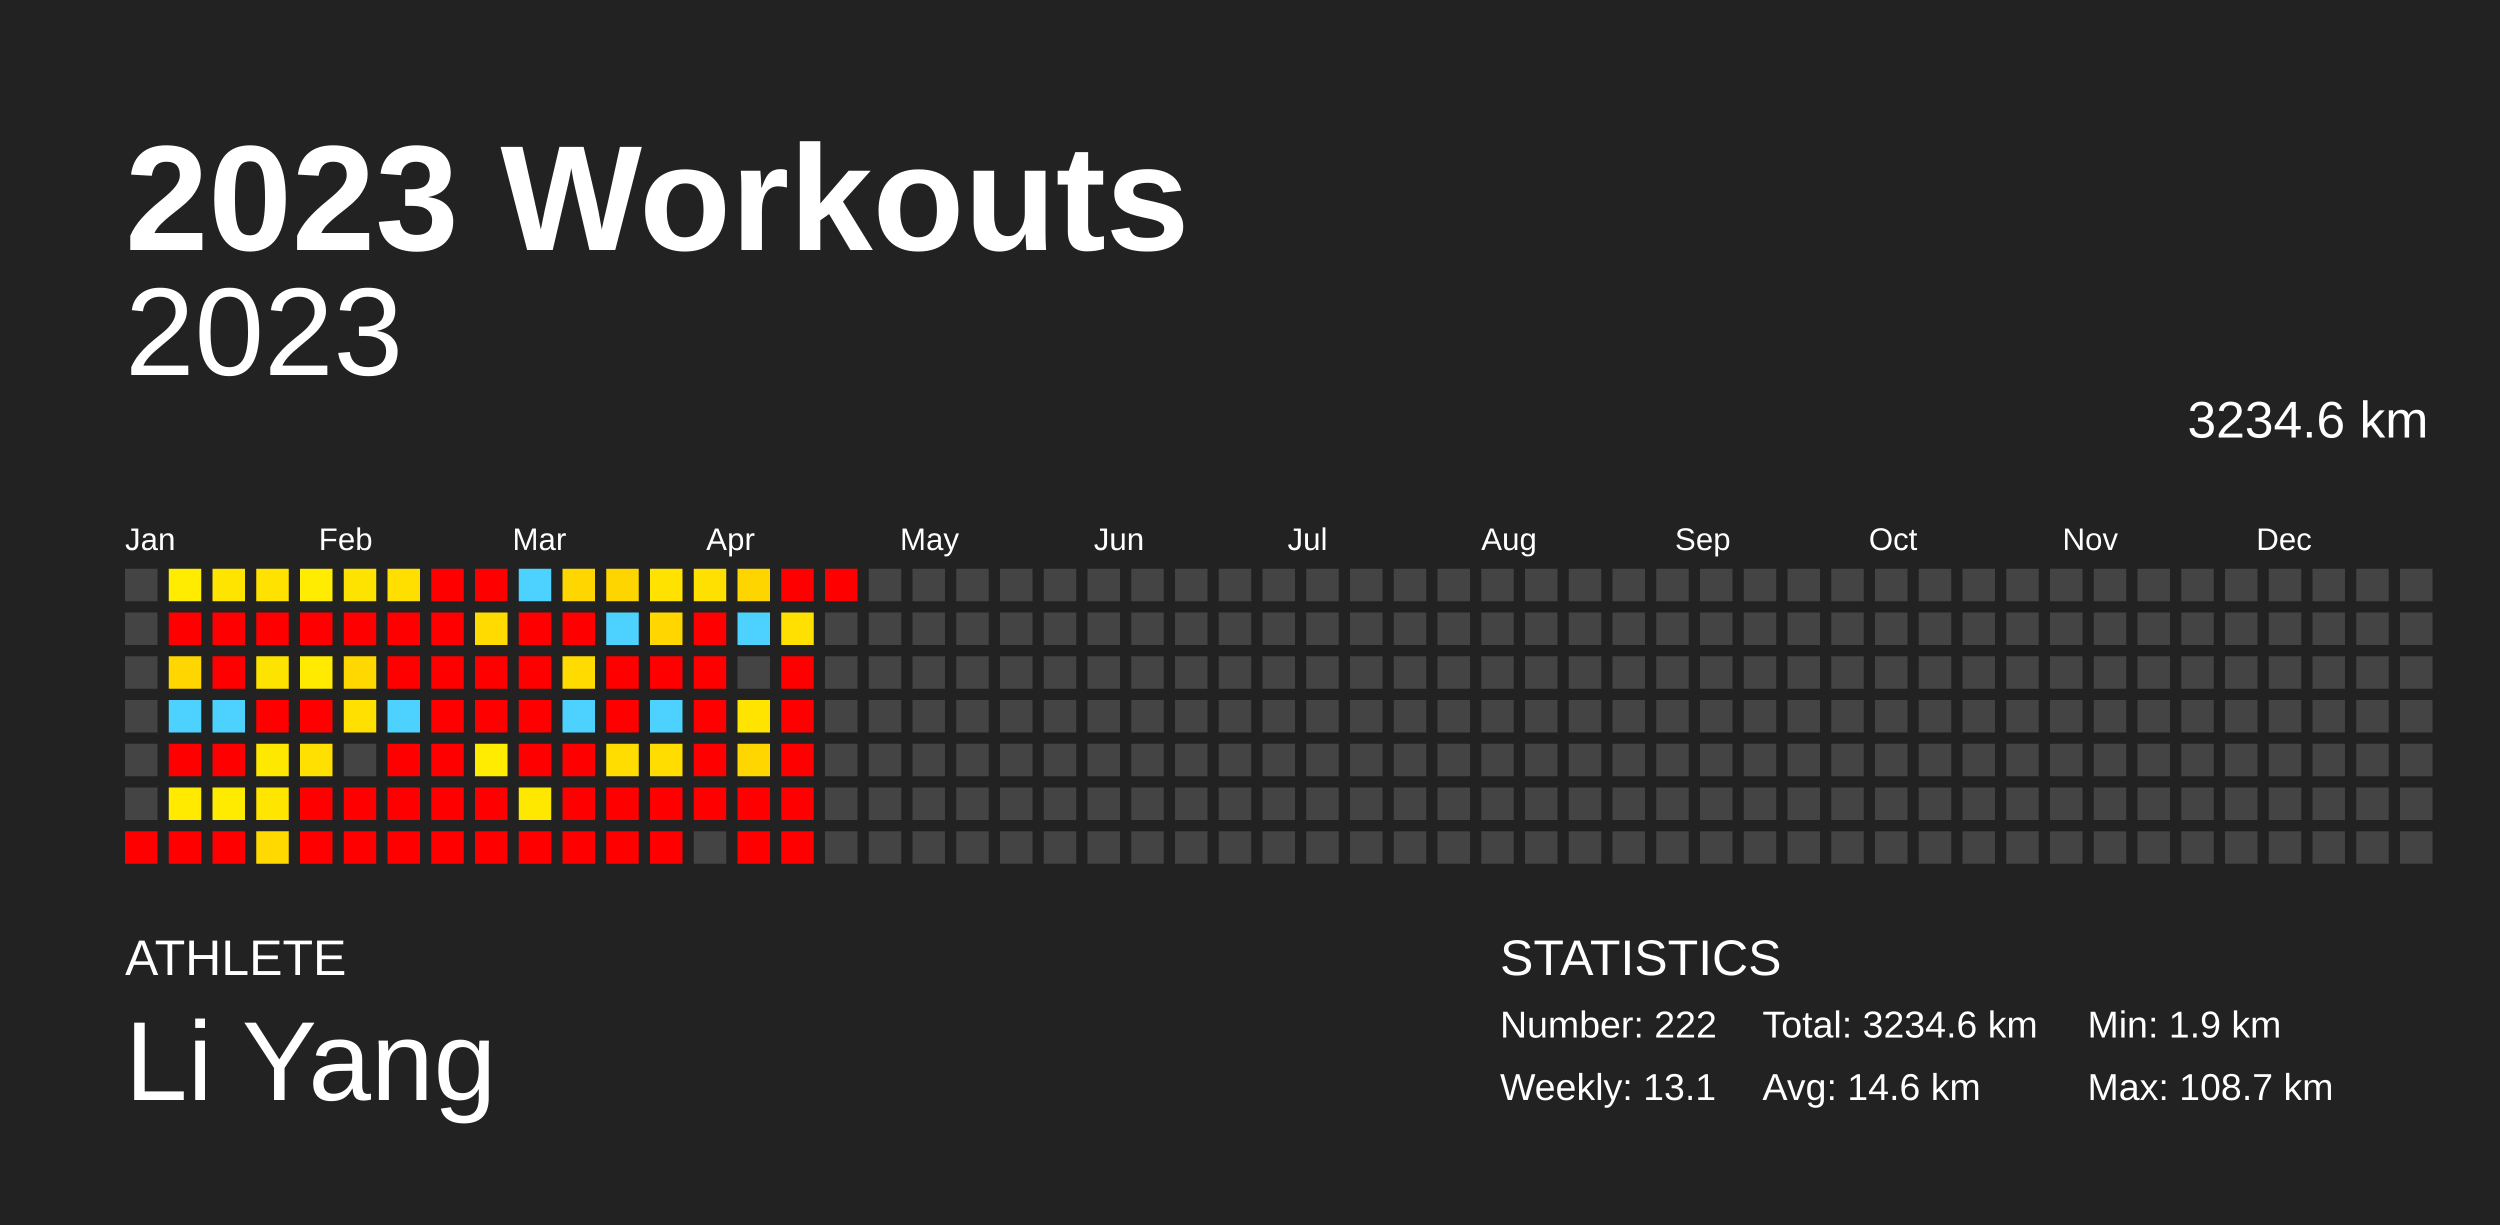
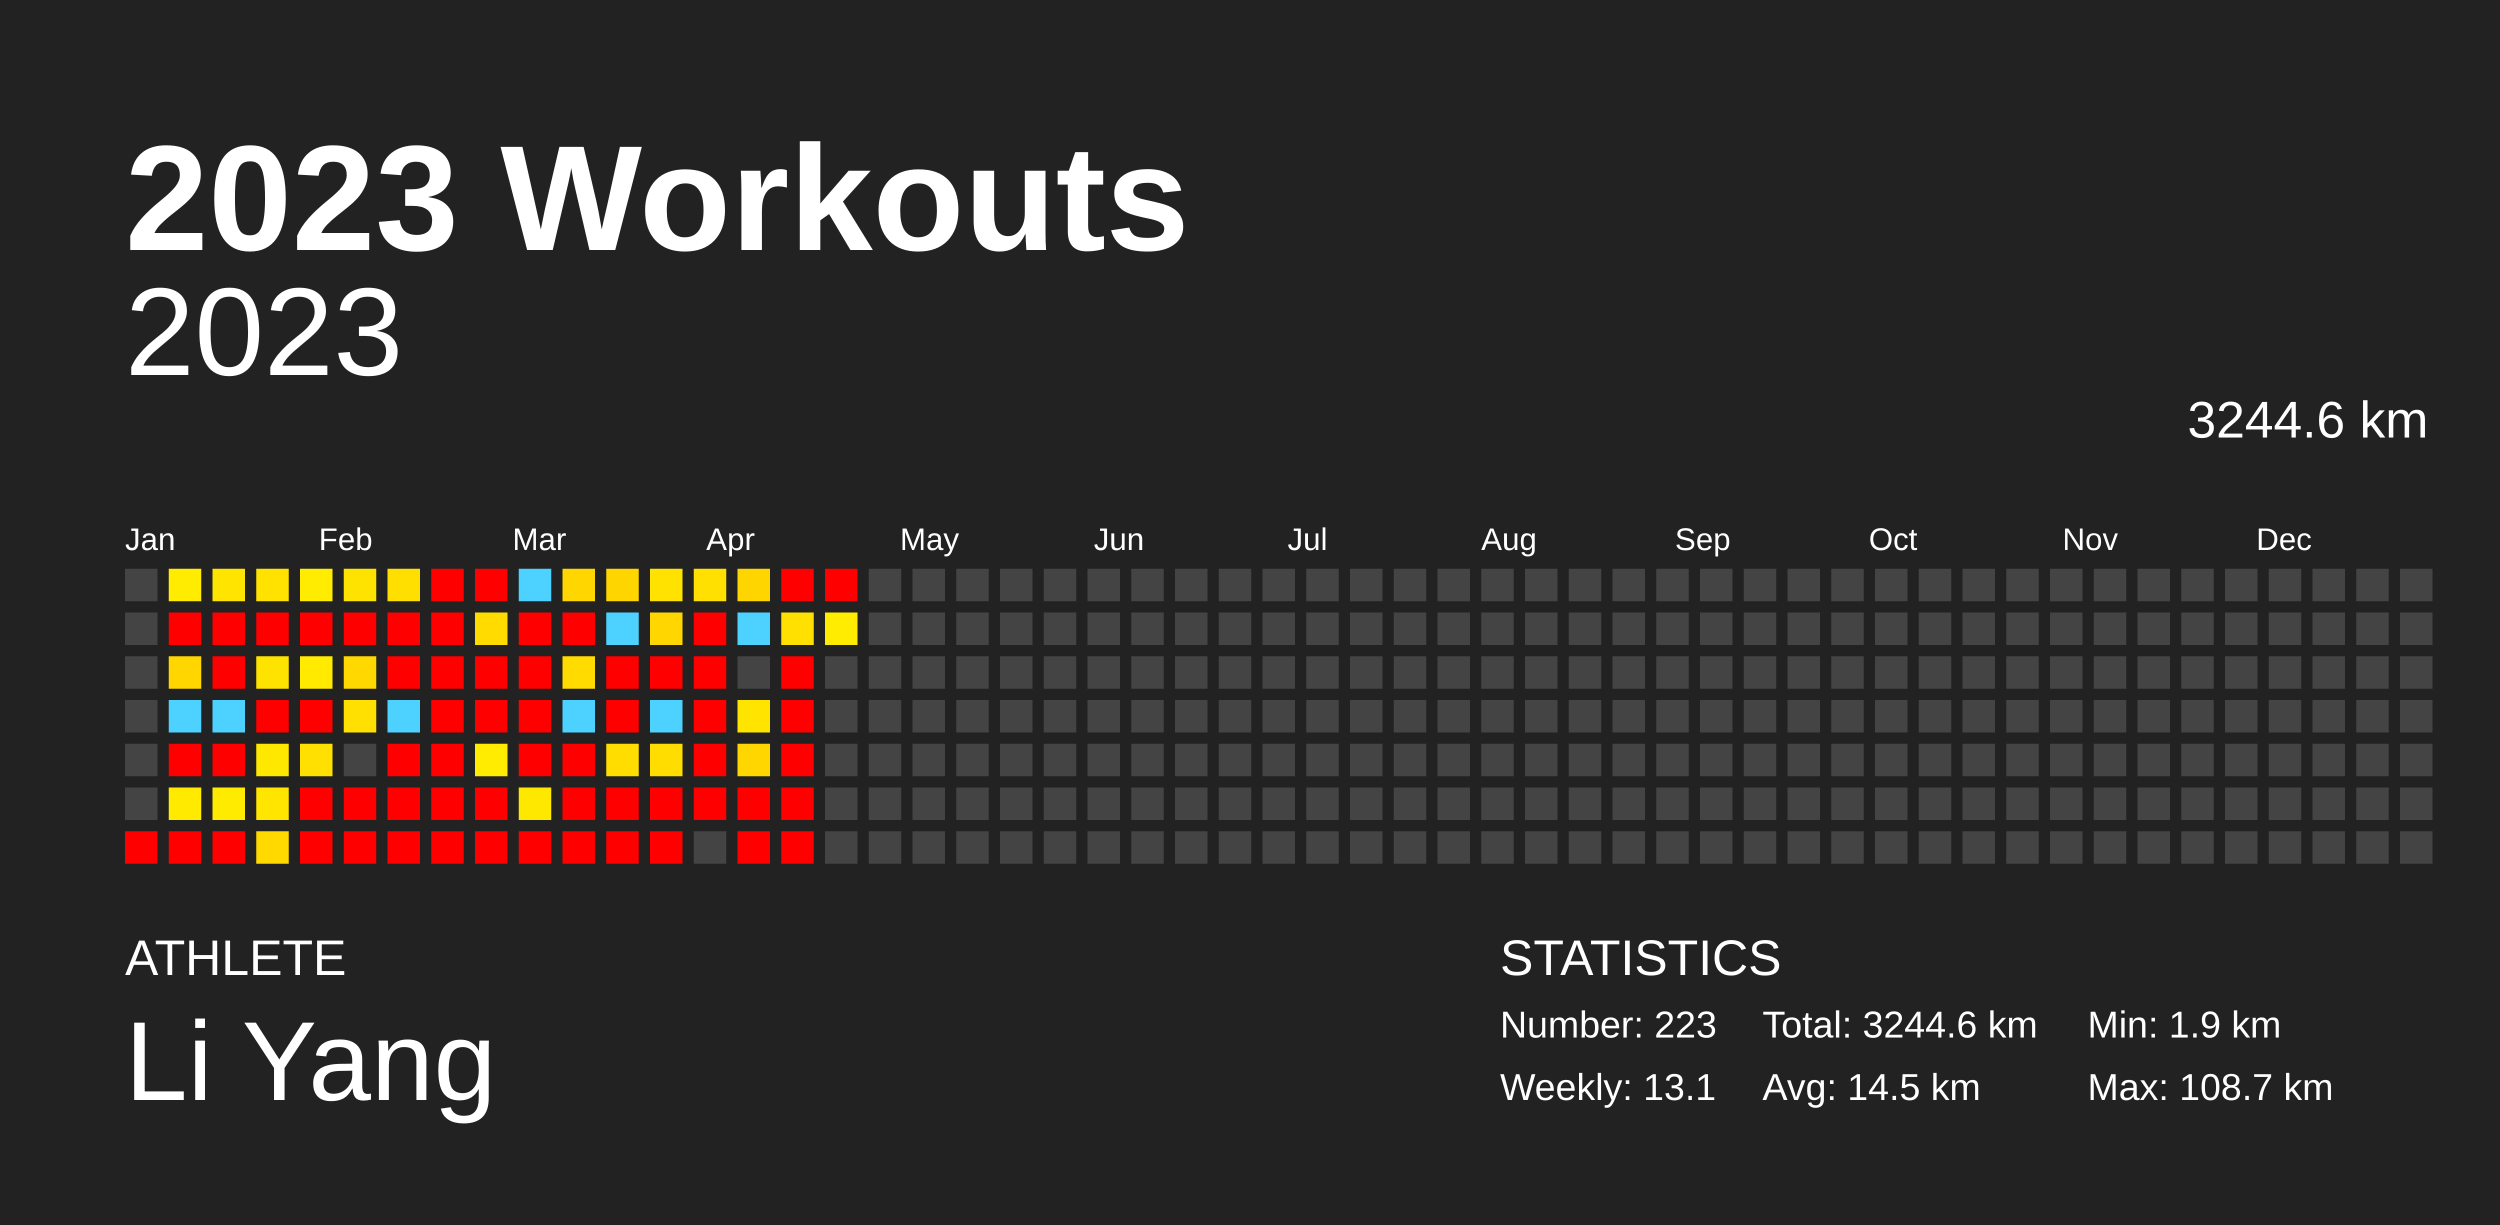
<svg xmlns="http://www.w3.org/2000/svg" baseProfile="full" height="98mm" version="1.1" viewBox="0,0,200,98" width="200mm">
  <defs />
  <rect fill="#222222" height="98" width="200" x="0" y="0" />
  <text fill="#FFFFFF" style="font-size:12px; font-family:Arial; font-weight:bold;" x="10" y="20">2023 Workouts</text>
  <text fill="#FFFFFF" style="font-size:4px; font-family:Arial" x="10" y="78">ATHLETE</text>
  <text fill="#FFFFFF" style="font-size:9px; font-family:Arial" x="10" y="88">Li Yang</text>
  <text fill="#FFFFFF" style="font-size:4px; font-family:Arial" x="120" y="78">STATISTICS</text>
-   <text fill="#FFFFFF" style="font-size:3px; font-family:Arial" x="120" y="83">Number: 222</text>
+   <text fill="#FFFFFF" style="font-size:3px; font-family:Arial" x="120" y="83">Number: 223</text>
  <text fill="#FFFFFF" style="font-size:3px; font-family:Arial" x="120" y="88">Weekly: 13.1</text>
-   <text fill="#FFFFFF" style="font-size:3px; font-family:Arial" x="141" y="83">Total: 3234.6 km</text>
-   <text fill="#FFFFFF" style="font-size:3px; font-family:Arial" x="141" y="88">Avg: 14.6 km</text>
+   <text fill="#FFFFFF" style="font-size:3px; font-family:Arial" x="141" y="83">Total: 3244.6 km</text>
+   <text fill="#FFFFFF" style="font-size:3px; font-family:Arial" x="141" y="88">Avg: 14.5 km</text>
  <text fill="#FFFFFF" style="font-size:3px; font-family:Arial" x="167" y="83">Min: 1.9 km</text>
  <text fill="#FFFFFF" style="font-size:3px; font-family:Arial" x="167" y="88">Max: 108.7 km</text>
  <text alignment-baseline="hanging" fill="#FFFFFF" style="font-size:10.0px; font-family:Arial;" x="10" y="30">2023</text>
-   <text alignment-baseline="hanging" fill="#FFFFFF" style="font-size:4.125px; font-family:Arial;" x="175" y="35">3234.6 km</text>
+   <text alignment-baseline="hanging" fill="#FFFFFF" style="font-size:4.125px; font-family:Arial;" x="175" y="35">3244.6 km</text>
  <text fill="#FFFFFF" style="font-size:2.5px; font-family:Arial" x="10.0" y="44">Jan</text>
  <text fill="#FFFFFF" style="font-size:2.5px; font-family:Arial" x="25.5" y="44">Feb</text>
  <text fill="#FFFFFF" style="font-size:2.5px; font-family:Arial" x="41.0" y="44">Mar</text>
  <text fill="#FFFFFF" style="font-size:2.5px; font-family:Arial" x="56.5" y="44">Apr</text>
  <text fill="#FFFFFF" style="font-size:2.5px; font-family:Arial" x="72.0" y="44">May</text>
  <text fill="#FFFFFF" style="font-size:2.5px; font-family:Arial" x="87.5" y="44">Jun</text>
  <text fill="#FFFFFF" style="font-size:2.5px; font-family:Arial" x="103.0" y="44">Jul</text>
  <text fill="#FFFFFF" style="font-size:2.5px; font-family:Arial" x="118.5" y="44">Aug</text>
  <text fill="#FFFFFF" style="font-size:2.5px; font-family:Arial" x="134.0" y="44">Sep</text>
  <text fill="#FFFFFF" style="font-size:2.5px; font-family:Arial" x="149.5" y="44">Oct</text>
  <text fill="#FFFFFF" style="font-size:2.5px; font-family:Arial" x="165.0" y="44">Nov</text>
  <text fill="#FFFFFF" style="font-size:2.5px; font-family:Arial" x="180.5" y="44">Dec</text>
  <rect fill="#444444" height="2.6" width="2.6" x="10.0" y="45.5" />
  <rect fill="#444444" height="2.6" width="2.6" x="10.0" y="49.0" />
  <rect fill="#444444" height="2.6" width="2.6" x="10.0" y="52.5" />
  <rect fill="#444444" height="2.6" width="2.6" x="10.0" y="56.0" />
  <rect fill="#444444" height="2.6" width="2.6" x="10.0" y="59.5" />
  <rect fill="#444444" height="2.6" width="2.6" x="10.0" y="63.0" />
  <rect fill="red" height="2.6" width="2.6" x="10.0" y="66.5" />
  <rect fill="#ffec00" height="2.6" width="2.6" x="13.5" y="45.5" />
  <rect fill="red" height="2.6" width="2.6" x="13.5" y="49.0" />
  <rect fill="#ffd600" height="2.6" width="2.6" x="13.5" y="52.5" />
  <rect fill="#4dd2ff" height="2.6" width="2.6" x="13.5" y="56.0" />
  <rect fill="red" height="2.6" width="2.6" x="13.5" y="59.5" />
  <rect fill="#ffea00" height="2.6" width="2.6" x="13.5" y="63.0" />
  <rect fill="red" height="2.6" width="2.6" x="13.5" y="66.5" />
  <rect fill="#ffe400" height="2.6" width="2.6" x="17.0" y="45.5" />
  <rect fill="red" height="2.6" width="2.6" x="17.0" y="49.0" />
  <rect fill="red" height="2.6" width="2.6" x="17.0" y="52.5" />
  <rect fill="#4dd2ff" height="2.6" width="2.6" x="17.0" y="56.0" />
  <rect fill="red" height="2.6" width="2.6" x="17.0" y="59.5" />
  <rect fill="#ffeb00" height="2.6" width="2.6" x="17.0" y="63.0" />
  <rect fill="red" height="2.6" width="2.6" x="17.0" y="66.5" />
  <rect fill="#ffe200" height="2.6" width="2.6" x="20.5" y="45.5" />
  <rect fill="red" height="2.6" width="2.6" x="20.5" y="49.0" />
  <rect fill="#ffe300" height="2.6" width="2.6" x="20.5" y="52.5" />
  <rect fill="red" height="2.6" width="2.6" x="20.5" y="56.0" />
  <rect fill="#ffe800" height="2.6" width="2.6" x="20.5" y="59.5" />
  <rect fill="#ffe500" height="2.6" width="2.6" x="20.5" y="63.0" />
  <rect fill="#ffd900" height="2.6" width="2.6" x="20.5" y="66.5" />
  <rect fill="#ffec00" height="2.6" width="2.6" x="24.0" y="45.5" />
  <rect fill="red" height="2.6" width="2.6" x="24.0" y="49.0" />
  <rect fill="#ffea00" height="2.6" width="2.6" x="24.0" y="52.5" />
  <rect fill="red" height="2.6" width="2.6" x="24.0" y="56.0" />
  <rect fill="#ffe000" height="2.6" width="2.6" x="24.0" y="59.5" />
  <rect fill="red" height="2.6" width="2.6" x="24.0" y="63.0" />
  <rect fill="red" height="2.6" width="2.6" x="24.0" y="66.5" />
  <rect fill="#ffe300" height="2.6" width="2.6" x="27.5" y="45.5" />
  <rect fill="red" height="2.6" width="2.6" x="27.5" y="49.0" />
  <rect fill="#ffd800" height="2.6" width="2.6" x="27.5" y="52.5" />
  <rect fill="#ffe000" height="2.6" width="2.6" x="27.5" y="56.0" />
  <rect fill="#444444" height="2.6" width="2.6" x="27.5" y="59.5" />
  <rect fill="red" height="2.6" width="2.6" x="27.5" y="63.0" />
  <rect fill="red" height="2.6" width="2.6" x="27.5" y="66.5" />
  <rect fill="#ffdf00" height="2.6" width="2.6" x="31.0" y="45.5" />
  <rect fill="red" height="2.6" width="2.6" x="31.0" y="49.0" />
  <rect fill="red" height="2.6" width="2.6" x="31.0" y="52.5" />
  <rect fill="#4dd2ff" height="2.6" width="2.6" x="31.0" y="56.0" />
  <rect fill="red" height="2.6" width="2.6" x="31.0" y="59.5" />
  <rect fill="red" height="2.6" width="2.6" x="31.0" y="63.0" />
  <rect fill="red" height="2.6" width="2.6" x="31.0" y="66.5" />
  <rect fill="red" height="2.6" width="2.6" x="34.5" y="45.5" />
  <rect fill="red" height="2.6" width="2.6" x="34.5" y="49.0" />
  <rect fill="red" height="2.6" width="2.6" x="34.5" y="52.5" />
  <rect fill="red" height="2.6" width="2.6" x="34.5" y="56.0" />
  <rect fill="red" height="2.6" width="2.6" x="34.5" y="59.5" />
  <rect fill="red" height="2.6" width="2.6" x="34.5" y="63.0" />
  <rect fill="red" height="2.6" width="2.6" x="34.5" y="66.5" />
  <rect fill="red" height="2.6" width="2.6" x="38.0" y="45.5" />
  <rect fill="#ffdb00" height="2.6" width="2.6" x="38.0" y="49.0" />
  <rect fill="red" height="2.6" width="2.6" x="38.0" y="52.5" />
  <rect fill="red" height="2.6" width="2.6" x="38.0" y="56.0" />
  <rect fill="#ffec00" height="2.6" width="2.6" x="38.0" y="59.5" />
  <rect fill="red" height="2.6" width="2.6" x="38.0" y="63.0" />
  <rect fill="red" height="2.6" width="2.6" x="38.0" y="66.5" />
  <rect fill="#4dd2ff" height="2.6" width="2.6" x="41.5" y="45.5" />
  <rect fill="red" height="2.6" width="2.6" x="41.5" y="49.0" />
  <rect fill="red" height="2.6" width="2.6" x="41.5" y="52.5" />
  <rect fill="red" height="2.6" width="2.6" x="41.5" y="56.0" />
  <rect fill="red" height="2.6" width="2.6" x="41.5" y="59.5" />
  <rect fill="#ffe800" height="2.6" width="2.6" x="41.5" y="63.0" />
  <rect fill="red" height="2.6" width="2.6" x="41.5" y="66.5" />
  <rect fill="#ffd600" height="2.6" width="2.6" x="45.0" y="45.5" />
  <rect fill="red" height="2.6" width="2.6" x="45.0" y="49.0" />
  <rect fill="#ffdb00" height="2.6" width="2.6" x="45.0" y="52.5" />
  <rect fill="#4dd2ff" height="2.6" width="2.6" x="45.0" y="56.0" />
  <rect fill="red" height="2.6" width="2.6" x="45.0" y="59.5" />
  <rect fill="red" height="2.6" width="2.6" x="45.0" y="63.0" />
  <rect fill="red" height="2.6" width="2.6" x="45.0" y="66.5" />
  <rect fill="#ffd500" height="2.6" width="2.6" x="48.5" y="45.5" />
  <rect fill="#4dd2ff" height="2.6" width="2.6" x="48.5" y="49.0" />
  <rect fill="red" height="2.6" width="2.6" x="48.5" y="52.5" />
  <rect fill="red" height="2.6" width="2.6" x="48.5" y="56.0" />
  <rect fill="#ffdd00" height="2.6" width="2.6" x="48.5" y="59.5" />
  <rect fill="red" height="2.6" width="2.6" x="48.5" y="63.0" />
  <rect fill="red" height="2.6" width="2.6" x="48.5" y="66.5" />
  <rect fill="#ffe200" height="2.6" width="2.6" x="52.0" y="45.5" />
  <rect fill="#ffd600" height="2.6" width="2.6" x="52.0" y="49.0" />
  <rect fill="red" height="2.6" width="2.6" x="52.0" y="52.5" />
  <rect fill="#4dd2ff" height="2.6" width="2.6" x="52.0" y="56.0" />
  <rect fill="#ffdd00" height="2.6" width="2.6" x="52.0" y="59.5" />
  <rect fill="red" height="2.6" width="2.6" x="52.0" y="63.0" />
  <rect fill="red" height="2.6" width="2.6" x="52.0" y="66.5" />
  <rect fill="#ffe000" height="2.6" width="2.6" x="55.5" y="45.5" />
  <rect fill="red" height="2.6" width="2.6" x="55.5" y="49.0" />
  <rect fill="red" height="2.6" width="2.6" x="55.5" y="52.5" />
  <rect fill="red" height="2.6" width="2.6" x="55.5" y="56.0" />
  <rect fill="red" height="2.6" width="2.6" x="55.5" y="59.5" />
  <rect fill="red" height="2.6" width="2.6" x="55.5" y="63.0" />
  <rect fill="#444444" height="2.6" width="2.6" x="55.5" y="66.5" />
  <rect fill="#ffd500" height="2.6" width="2.6" x="59.0" y="45.5" />
  <rect fill="#4dd2ff" height="2.6" width="2.6" x="59.0" y="49.0" />
  <rect fill="#444444" height="2.6" width="2.6" x="59.0" y="52.5" />
  <rect fill="#ffe400" height="2.6" width="2.6" x="59.0" y="56.0" />
  <rect fill="#ffd600" height="2.6" width="2.6" x="59.0" y="59.5" />
  <rect fill="red" height="2.6" width="2.6" x="59.0" y="63.0" />
  <rect fill="red" height="2.6" width="2.6" x="59.0" y="66.5" />
  <rect fill="red" height="2.6" width="2.6" x="62.5" y="45.5" />
  <rect fill="#ffe000" height="2.6" width="2.6" x="62.5" y="49.0" />
  <rect fill="red" height="2.6" width="2.6" x="62.5" y="52.5" />
  <rect fill="red" height="2.6" width="2.6" x="62.5" y="56.0" />
  <rect fill="red" height="2.6" width="2.6" x="62.5" y="59.5" />
  <rect fill="red" height="2.6" width="2.6" x="62.5" y="63.0" />
  <rect fill="red" height="2.6" width="2.6" x="62.5" y="66.5" />
  <rect fill="red" height="2.6" width="2.6" x="66.0" y="45.5" />
-   <rect fill="#444444" height="2.6" width="2.6" x="66.0" y="49.0" />
+   <rect fill="#ffec00" height="2.6" width="2.6" x="66.0" y="49.0" />
  <rect fill="#444444" height="2.6" width="2.6" x="66.0" y="52.5" />
  <rect fill="#444444" height="2.6" width="2.6" x="66.0" y="56.0" />
  <rect fill="#444444" height="2.6" width="2.6" x="66.0" y="59.5" />
  <rect fill="#444444" height="2.6" width="2.6" x="66.0" y="63.0" />
  <rect fill="#444444" height="2.6" width="2.6" x="66.0" y="66.5" />
  <rect fill="#444444" height="2.6" width="2.6" x="69.5" y="45.5" />
  <rect fill="#444444" height="2.6" width="2.6" x="69.5" y="49.0" />
  <rect fill="#444444" height="2.6" width="2.6" x="69.5" y="52.5" />
  <rect fill="#444444" height="2.6" width="2.6" x="69.5" y="56.0" />
  <rect fill="#444444" height="2.6" width="2.6" x="69.5" y="59.5" />
  <rect fill="#444444" height="2.6" width="2.6" x="69.5" y="63.0" />
  <rect fill="#444444" height="2.6" width="2.6" x="69.5" y="66.5" />
  <rect fill="#444444" height="2.6" width="2.6" x="73.0" y="45.5" />
  <rect fill="#444444" height="2.6" width="2.6" x="73.0" y="49.0" />
  <rect fill="#444444" height="2.6" width="2.6" x="73.0" y="52.5" />
  <rect fill="#444444" height="2.6" width="2.6" x="73.0" y="56.0" />
  <rect fill="#444444" height="2.6" width="2.6" x="73.0" y="59.5" />
  <rect fill="#444444" height="2.6" width="2.6" x="73.0" y="63.0" />
  <rect fill="#444444" height="2.6" width="2.6" x="73.0" y="66.5" />
  <rect fill="#444444" height="2.6" width="2.6" x="76.5" y="45.5" />
  <rect fill="#444444" height="2.6" width="2.6" x="76.5" y="49.0" />
  <rect fill="#444444" height="2.6" width="2.6" x="76.5" y="52.5" />
  <rect fill="#444444" height="2.6" width="2.6" x="76.5" y="56.0" />
  <rect fill="#444444" height="2.6" width="2.6" x="76.5" y="59.5" />
  <rect fill="#444444" height="2.6" width="2.6" x="76.5" y="63.0" />
  <rect fill="#444444" height="2.6" width="2.6" x="76.5" y="66.5" />
  <rect fill="#444444" height="2.6" width="2.6" x="80.0" y="45.5" />
  <rect fill="#444444" height="2.6" width="2.6" x="80.0" y="49.0" />
  <rect fill="#444444" height="2.6" width="2.6" x="80.0" y="52.5" />
  <rect fill="#444444" height="2.6" width="2.6" x="80.0" y="56.0" />
  <rect fill="#444444" height="2.6" width="2.6" x="80.0" y="59.5" />
  <rect fill="#444444" height="2.6" width="2.6" x="80.0" y="63.0" />
  <rect fill="#444444" height="2.6" width="2.6" x="80.0" y="66.5" />
  <rect fill="#444444" height="2.6" width="2.6" x="83.5" y="45.5" />
  <rect fill="#444444" height="2.6" width="2.6" x="83.5" y="49.0" />
  <rect fill="#444444" height="2.6" width="2.6" x="83.5" y="52.5" />
  <rect fill="#444444" height="2.6" width="2.6" x="83.5" y="56.0" />
  <rect fill="#444444" height="2.6" width="2.6" x="83.5" y="59.5" />
  <rect fill="#444444" height="2.6" width="2.6" x="83.5" y="63.0" />
  <rect fill="#444444" height="2.6" width="2.6" x="83.5" y="66.5" />
  <rect fill="#444444" height="2.6" width="2.6" x="87.0" y="45.5" />
  <rect fill="#444444" height="2.6" width="2.6" x="87.0" y="49.0" />
  <rect fill="#444444" height="2.6" width="2.6" x="87.0" y="52.5" />
  <rect fill="#444444" height="2.6" width="2.6" x="87.0" y="56.0" />
  <rect fill="#444444" height="2.6" width="2.6" x="87.0" y="59.5" />
  <rect fill="#444444" height="2.6" width="2.6" x="87.0" y="63.0" />
  <rect fill="#444444" height="2.6" width="2.6" x="87.0" y="66.5" />
  <rect fill="#444444" height="2.6" width="2.6" x="90.5" y="45.5" />
  <rect fill="#444444" height="2.6" width="2.6" x="90.5" y="49.0" />
  <rect fill="#444444" height="2.6" width="2.6" x="90.5" y="52.5" />
  <rect fill="#444444" height="2.6" width="2.6" x="90.5" y="56.0" />
  <rect fill="#444444" height="2.6" width="2.6" x="90.5" y="59.5" />
  <rect fill="#444444" height="2.6" width="2.6" x="90.5" y="63.0" />
  <rect fill="#444444" height="2.6" width="2.6" x="90.5" y="66.5" />
  <rect fill="#444444" height="2.6" width="2.6" x="94.0" y="45.5" />
  <rect fill="#444444" height="2.6" width="2.6" x="94.0" y="49.0" />
  <rect fill="#444444" height="2.6" width="2.6" x="94.0" y="52.5" />
  <rect fill="#444444" height="2.6" width="2.6" x="94.0" y="56.0" />
  <rect fill="#444444" height="2.6" width="2.6" x="94.0" y="59.5" />
  <rect fill="#444444" height="2.6" width="2.6" x="94.0" y="63.0" />
  <rect fill="#444444" height="2.6" width="2.6" x="94.0" y="66.5" />
  <rect fill="#444444" height="2.6" width="2.6" x="97.5" y="45.5" />
  <rect fill="#444444" height="2.6" width="2.6" x="97.5" y="49.0" />
  <rect fill="#444444" height="2.6" width="2.6" x="97.5" y="52.5" />
  <rect fill="#444444" height="2.6" width="2.6" x="97.5" y="56.0" />
  <rect fill="#444444" height="2.6" width="2.6" x="97.5" y="59.5" />
  <rect fill="#444444" height="2.6" width="2.6" x="97.5" y="63.0" />
  <rect fill="#444444" height="2.6" width="2.6" x="97.5" y="66.5" />
  <rect fill="#444444" height="2.6" width="2.6" x="101.0" y="45.5" />
  <rect fill="#444444" height="2.6" width="2.6" x="101.0" y="49.0" />
  <rect fill="#444444" height="2.6" width="2.6" x="101.0" y="52.5" />
  <rect fill="#444444" height="2.6" width="2.6" x="101.0" y="56.0" />
  <rect fill="#444444" height="2.6" width="2.6" x="101.0" y="59.5" />
  <rect fill="#444444" height="2.6" width="2.6" x="101.0" y="63.0" />
  <rect fill="#444444" height="2.6" width="2.6" x="101.0" y="66.5" />
  <rect fill="#444444" height="2.6" width="2.6" x="104.5" y="45.5" />
  <rect fill="#444444" height="2.6" width="2.6" x="104.5" y="49.0" />
  <rect fill="#444444" height="2.6" width="2.6" x="104.5" y="52.5" />
  <rect fill="#444444" height="2.6" width="2.6" x="104.5" y="56.0" />
  <rect fill="#444444" height="2.6" width="2.6" x="104.5" y="59.5" />
  <rect fill="#444444" height="2.6" width="2.6" x="104.5" y="63.0" />
  <rect fill="#444444" height="2.6" width="2.6" x="104.5" y="66.5" />
  <rect fill="#444444" height="2.6" width="2.6" x="108.0" y="45.5" />
  <rect fill="#444444" height="2.6" width="2.6" x="108.0" y="49.0" />
  <rect fill="#444444" height="2.6" width="2.6" x="108.0" y="52.5" />
  <rect fill="#444444" height="2.6" width="2.6" x="108.0" y="56.0" />
  <rect fill="#444444" height="2.6" width="2.6" x="108.0" y="59.5" />
  <rect fill="#444444" height="2.6" width="2.6" x="108.0" y="63.0" />
  <rect fill="#444444" height="2.6" width="2.6" x="108.0" y="66.5" />
  <rect fill="#444444" height="2.6" width="2.6" x="111.5" y="45.5" />
  <rect fill="#444444" height="2.6" width="2.6" x="111.5" y="49.0" />
  <rect fill="#444444" height="2.6" width="2.6" x="111.5" y="52.5" />
  <rect fill="#444444" height="2.6" width="2.6" x="111.5" y="56.0" />
  <rect fill="#444444" height="2.6" width="2.6" x="111.5" y="59.5" />
  <rect fill="#444444" height="2.6" width="2.6" x="111.5" y="63.0" />
  <rect fill="#444444" height="2.6" width="2.6" x="111.5" y="66.5" />
  <rect fill="#444444" height="2.6" width="2.6" x="115.0" y="45.5" />
  <rect fill="#444444" height="2.6" width="2.6" x="115.0" y="49.0" />
  <rect fill="#444444" height="2.6" width="2.6" x="115.0" y="52.5" />
  <rect fill="#444444" height="2.6" width="2.6" x="115.0" y="56.0" />
  <rect fill="#444444" height="2.6" width="2.6" x="115.0" y="59.5" />
  <rect fill="#444444" height="2.6" width="2.6" x="115.0" y="63.0" />
  <rect fill="#444444" height="2.6" width="2.6" x="115.0" y="66.5" />
  <rect fill="#444444" height="2.6" width="2.6" x="118.5" y="45.5" />
  <rect fill="#444444" height="2.6" width="2.6" x="118.5" y="49.0" />
  <rect fill="#444444" height="2.6" width="2.6" x="118.5" y="52.5" />
  <rect fill="#444444" height="2.6" width="2.6" x="118.5" y="56.0" />
  <rect fill="#444444" height="2.6" width="2.6" x="118.5" y="59.5" />
  <rect fill="#444444" height="2.6" width="2.6" x="118.5" y="63.0" />
  <rect fill="#444444" height="2.6" width="2.6" x="118.5" y="66.5" />
  <rect fill="#444444" height="2.6" width="2.6" x="122.0" y="45.5" />
  <rect fill="#444444" height="2.6" width="2.6" x="122.0" y="49.0" />
  <rect fill="#444444" height="2.6" width="2.6" x="122.0" y="52.5" />
  <rect fill="#444444" height="2.6" width="2.6" x="122.0" y="56.0" />
  <rect fill="#444444" height="2.6" width="2.6" x="122.0" y="59.5" />
  <rect fill="#444444" height="2.6" width="2.6" x="122.0" y="63.0" />
  <rect fill="#444444" height="2.6" width="2.6" x="122.0" y="66.5" />
  <rect fill="#444444" height="2.6" width="2.6" x="125.5" y="45.5" />
  <rect fill="#444444" height="2.6" width="2.6" x="125.5" y="49.0" />
  <rect fill="#444444" height="2.6" width="2.6" x="125.5" y="52.5" />
  <rect fill="#444444" height="2.6" width="2.6" x="125.5" y="56.0" />
  <rect fill="#444444" height="2.6" width="2.6" x="125.5" y="59.5" />
  <rect fill="#444444" height="2.6" width="2.6" x="125.5" y="63.0" />
  <rect fill="#444444" height="2.6" width="2.6" x="125.5" y="66.5" />
  <rect fill="#444444" height="2.6" width="2.6" x="129.0" y="45.5" />
  <rect fill="#444444" height="2.6" width="2.6" x="129.0" y="49.0" />
  <rect fill="#444444" height="2.6" width="2.6" x="129.0" y="52.5" />
  <rect fill="#444444" height="2.6" width="2.6" x="129.0" y="56.0" />
  <rect fill="#444444" height="2.6" width="2.6" x="129.0" y="59.5" />
  <rect fill="#444444" height="2.6" width="2.6" x="129.0" y="63.0" />
  <rect fill="#444444" height="2.6" width="2.6" x="129.0" y="66.5" />
  <rect fill="#444444" height="2.6" width="2.6" x="132.5" y="45.5" />
  <rect fill="#444444" height="2.6" width="2.6" x="132.5" y="49.0" />
  <rect fill="#444444" height="2.6" width="2.6" x="132.5" y="52.5" />
  <rect fill="#444444" height="2.6" width="2.6" x="132.5" y="56.0" />
  <rect fill="#444444" height="2.6" width="2.6" x="132.5" y="59.5" />
  <rect fill="#444444" height="2.6" width="2.6" x="132.5" y="63.0" />
  <rect fill="#444444" height="2.6" width="2.6" x="132.5" y="66.5" />
  <rect fill="#444444" height="2.6" width="2.6" x="136.0" y="45.5" />
  <rect fill="#444444" height="2.6" width="2.6" x="136.0" y="49.0" />
  <rect fill="#444444" height="2.6" width="2.6" x="136.0" y="52.5" />
  <rect fill="#444444" height="2.6" width="2.6" x="136.0" y="56.0" />
  <rect fill="#444444" height="2.6" width="2.6" x="136.0" y="59.5" />
  <rect fill="#444444" height="2.6" width="2.6" x="136.0" y="63.0" />
  <rect fill="#444444" height="2.6" width="2.6" x="136.0" y="66.5" />
  <rect fill="#444444" height="2.6" width="2.6" x="139.5" y="45.5" />
  <rect fill="#444444" height="2.6" width="2.6" x="139.5" y="49.0" />
  <rect fill="#444444" height="2.6" width="2.6" x="139.5" y="52.5" />
  <rect fill="#444444" height="2.6" width="2.6" x="139.5" y="56.0" />
  <rect fill="#444444" height="2.6" width="2.6" x="139.5" y="59.5" />
  <rect fill="#444444" height="2.6" width="2.6" x="139.5" y="63.0" />
  <rect fill="#444444" height="2.6" width="2.6" x="139.5" y="66.5" />
  <rect fill="#444444" height="2.6" width="2.6" x="143.0" y="45.5" />
  <rect fill="#444444" height="2.6" width="2.6" x="143.0" y="49.0" />
  <rect fill="#444444" height="2.6" width="2.6" x="143.0" y="52.5" />
  <rect fill="#444444" height="2.6" width="2.6" x="143.0" y="56.0" />
  <rect fill="#444444" height="2.6" width="2.6" x="143.0" y="59.5" />
  <rect fill="#444444" height="2.6" width="2.6" x="143.0" y="63.0" />
  <rect fill="#444444" height="2.6" width="2.6" x="143.0" y="66.5" />
  <rect fill="#444444" height="2.6" width="2.6" x="146.5" y="45.5" />
  <rect fill="#444444" height="2.6" width="2.6" x="146.5" y="49.0" />
  <rect fill="#444444" height="2.6" width="2.6" x="146.5" y="52.5" />
  <rect fill="#444444" height="2.6" width="2.6" x="146.5" y="56.0" />
  <rect fill="#444444" height="2.6" width="2.6" x="146.5" y="59.5" />
  <rect fill="#444444" height="2.6" width="2.6" x="146.5" y="63.0" />
  <rect fill="#444444" height="2.6" width="2.6" x="146.5" y="66.5" />
  <rect fill="#444444" height="2.6" width="2.6" x="150.0" y="45.5" />
  <rect fill="#444444" height="2.6" width="2.6" x="150.0" y="49.0" />
  <rect fill="#444444" height="2.6" width="2.6" x="150.0" y="52.5" />
  <rect fill="#444444" height="2.6" width="2.6" x="150.0" y="56.0" />
  <rect fill="#444444" height="2.6" width="2.6" x="150.0" y="59.5" />
  <rect fill="#444444" height="2.6" width="2.6" x="150.0" y="63.0" />
  <rect fill="#444444" height="2.6" width="2.6" x="150.0" y="66.5" />
  <rect fill="#444444" height="2.6" width="2.6" x="153.5" y="45.5" />
  <rect fill="#444444" height="2.6" width="2.6" x="153.5" y="49.0" />
  <rect fill="#444444" height="2.6" width="2.6" x="153.5" y="52.5" />
  <rect fill="#444444" height="2.6" width="2.6" x="153.5" y="56.0" />
  <rect fill="#444444" height="2.6" width="2.6" x="153.5" y="59.5" />
  <rect fill="#444444" height="2.6" width="2.6" x="153.5" y="63.0" />
  <rect fill="#444444" height="2.6" width="2.6" x="153.5" y="66.5" />
  <rect fill="#444444" height="2.6" width="2.6" x="157.0" y="45.5" />
  <rect fill="#444444" height="2.6" width="2.6" x="157.0" y="49.0" />
  <rect fill="#444444" height="2.6" width="2.6" x="157.0" y="52.5" />
  <rect fill="#444444" height="2.6" width="2.6" x="157.0" y="56.0" />
  <rect fill="#444444" height="2.6" width="2.6" x="157.0" y="59.5" />
  <rect fill="#444444" height="2.6" width="2.6" x="157.0" y="63.0" />
  <rect fill="#444444" height="2.6" width="2.6" x="157.0" y="66.5" />
  <rect fill="#444444" height="2.6" width="2.6" x="160.5" y="45.5" />
  <rect fill="#444444" height="2.6" width="2.6" x="160.5" y="49.0" />
  <rect fill="#444444" height="2.6" width="2.6" x="160.5" y="52.5" />
  <rect fill="#444444" height="2.6" width="2.6" x="160.5" y="56.0" />
  <rect fill="#444444" height="2.6" width="2.6" x="160.5" y="59.5" />
  <rect fill="#444444" height="2.6" width="2.6" x="160.5" y="63.0" />
  <rect fill="#444444" height="2.6" width="2.6" x="160.5" y="66.5" />
  <rect fill="#444444" height="2.6" width="2.6" x="164.0" y="45.5" />
  <rect fill="#444444" height="2.6" width="2.6" x="164.0" y="49.0" />
  <rect fill="#444444" height="2.6" width="2.6" x="164.0" y="52.5" />
  <rect fill="#444444" height="2.6" width="2.6" x="164.0" y="56.0" />
  <rect fill="#444444" height="2.6" width="2.6" x="164.0" y="59.5" />
  <rect fill="#444444" height="2.6" width="2.6" x="164.0" y="63.0" />
  <rect fill="#444444" height="2.6" width="2.6" x="164.0" y="66.5" />
  <rect fill="#444444" height="2.6" width="2.6" x="167.5" y="45.5" />
  <rect fill="#444444" height="2.6" width="2.6" x="167.5" y="49.0" />
  <rect fill="#444444" height="2.6" width="2.6" x="167.5" y="52.5" />
  <rect fill="#444444" height="2.6" width="2.6" x="167.5" y="56.0" />
  <rect fill="#444444" height="2.6" width="2.6" x="167.5" y="59.5" />
  <rect fill="#444444" height="2.6" width="2.6" x="167.5" y="63.0" />
  <rect fill="#444444" height="2.6" width="2.6" x="167.5" y="66.5" />
  <rect fill="#444444" height="2.6" width="2.6" x="171.0" y="45.5" />
  <rect fill="#444444" height="2.6" width="2.6" x="171.0" y="49.0" />
  <rect fill="#444444" height="2.6" width="2.6" x="171.0" y="52.5" />
  <rect fill="#444444" height="2.6" width="2.6" x="171.0" y="56.0" />
  <rect fill="#444444" height="2.6" width="2.6" x="171.0" y="59.5" />
  <rect fill="#444444" height="2.6" width="2.6" x="171.0" y="63.0" />
  <rect fill="#444444" height="2.6" width="2.6" x="171.0" y="66.5" />
  <rect fill="#444444" height="2.6" width="2.6" x="174.5" y="45.5" />
  <rect fill="#444444" height="2.6" width="2.6" x="174.5" y="49.0" />
  <rect fill="#444444" height="2.6" width="2.6" x="174.5" y="52.5" />
  <rect fill="#444444" height="2.6" width="2.6" x="174.5" y="56.0" />
  <rect fill="#444444" height="2.6" width="2.6" x="174.5" y="59.5" />
  <rect fill="#444444" height="2.6" width="2.6" x="174.5" y="63.0" />
  <rect fill="#444444" height="2.6" width="2.6" x="174.5" y="66.5" />
  <rect fill="#444444" height="2.6" width="2.6" x="178.0" y="45.5" />
  <rect fill="#444444" height="2.6" width="2.6" x="178.0" y="49.0" />
  <rect fill="#444444" height="2.6" width="2.6" x="178.0" y="52.5" />
  <rect fill="#444444" height="2.6" width="2.6" x="178.0" y="56.0" />
  <rect fill="#444444" height="2.6" width="2.6" x="178.0" y="59.5" />
  <rect fill="#444444" height="2.6" width="2.6" x="178.0" y="63.0" />
  <rect fill="#444444" height="2.6" width="2.6" x="178.0" y="66.5" />
  <rect fill="#444444" height="2.6" width="2.6" x="181.5" y="45.5" />
  <rect fill="#444444" height="2.6" width="2.6" x="181.5" y="49.0" />
  <rect fill="#444444" height="2.6" width="2.6" x="181.5" y="52.5" />
  <rect fill="#444444" height="2.6" width="2.6" x="181.5" y="56.0" />
  <rect fill="#444444" height="2.6" width="2.6" x="181.5" y="59.5" />
  <rect fill="#444444" height="2.6" width="2.6" x="181.5" y="63.0" />
  <rect fill="#444444" height="2.6" width="2.6" x="181.5" y="66.5" />
  <rect fill="#444444" height="2.6" width="2.6" x="185.0" y="45.5" />
  <rect fill="#444444" height="2.6" width="2.6" x="185.0" y="49.0" />
  <rect fill="#444444" height="2.6" width="2.6" x="185.0" y="52.5" />
  <rect fill="#444444" height="2.6" width="2.6" x="185.0" y="56.0" />
  <rect fill="#444444" height="2.6" width="2.6" x="185.0" y="59.5" />
  <rect fill="#444444" height="2.6" width="2.6" x="185.0" y="63.0" />
  <rect fill="#444444" height="2.6" width="2.6" x="185.0" y="66.5" />
  <rect fill="#444444" height="2.6" width="2.6" x="188.5" y="45.5" />
  <rect fill="#444444" height="2.6" width="2.6" x="188.5" y="49.0" />
  <rect fill="#444444" height="2.6" width="2.6" x="188.5" y="52.5" />
  <rect fill="#444444" height="2.6" width="2.6" x="188.5" y="56.0" />
  <rect fill="#444444" height="2.6" width="2.6" x="188.5" y="59.5" />
  <rect fill="#444444" height="2.6" width="2.6" x="188.5" y="63.0" />
  <rect fill="#444444" height="2.6" width="2.6" x="188.5" y="66.5" />
  <rect fill="#444444" height="2.6" width="2.6" x="192.0" y="45.5" />
  <rect fill="#444444" height="2.6" width="2.6" x="192.0" y="49.0" />
  <rect fill="#444444" height="2.6" width="2.6" x="192.0" y="52.5" />
  <rect fill="#444444" height="2.6" width="2.6" x="192.0" y="56.0" />
  <rect fill="#444444" height="2.6" width="2.6" x="192.0" y="59.5" />
  <rect fill="#444444" height="2.6" width="2.6" x="192.0" y="63.0" />
  <rect fill="#444444" height="2.6" width="2.6" x="192.0" y="66.5" />
</svg>
